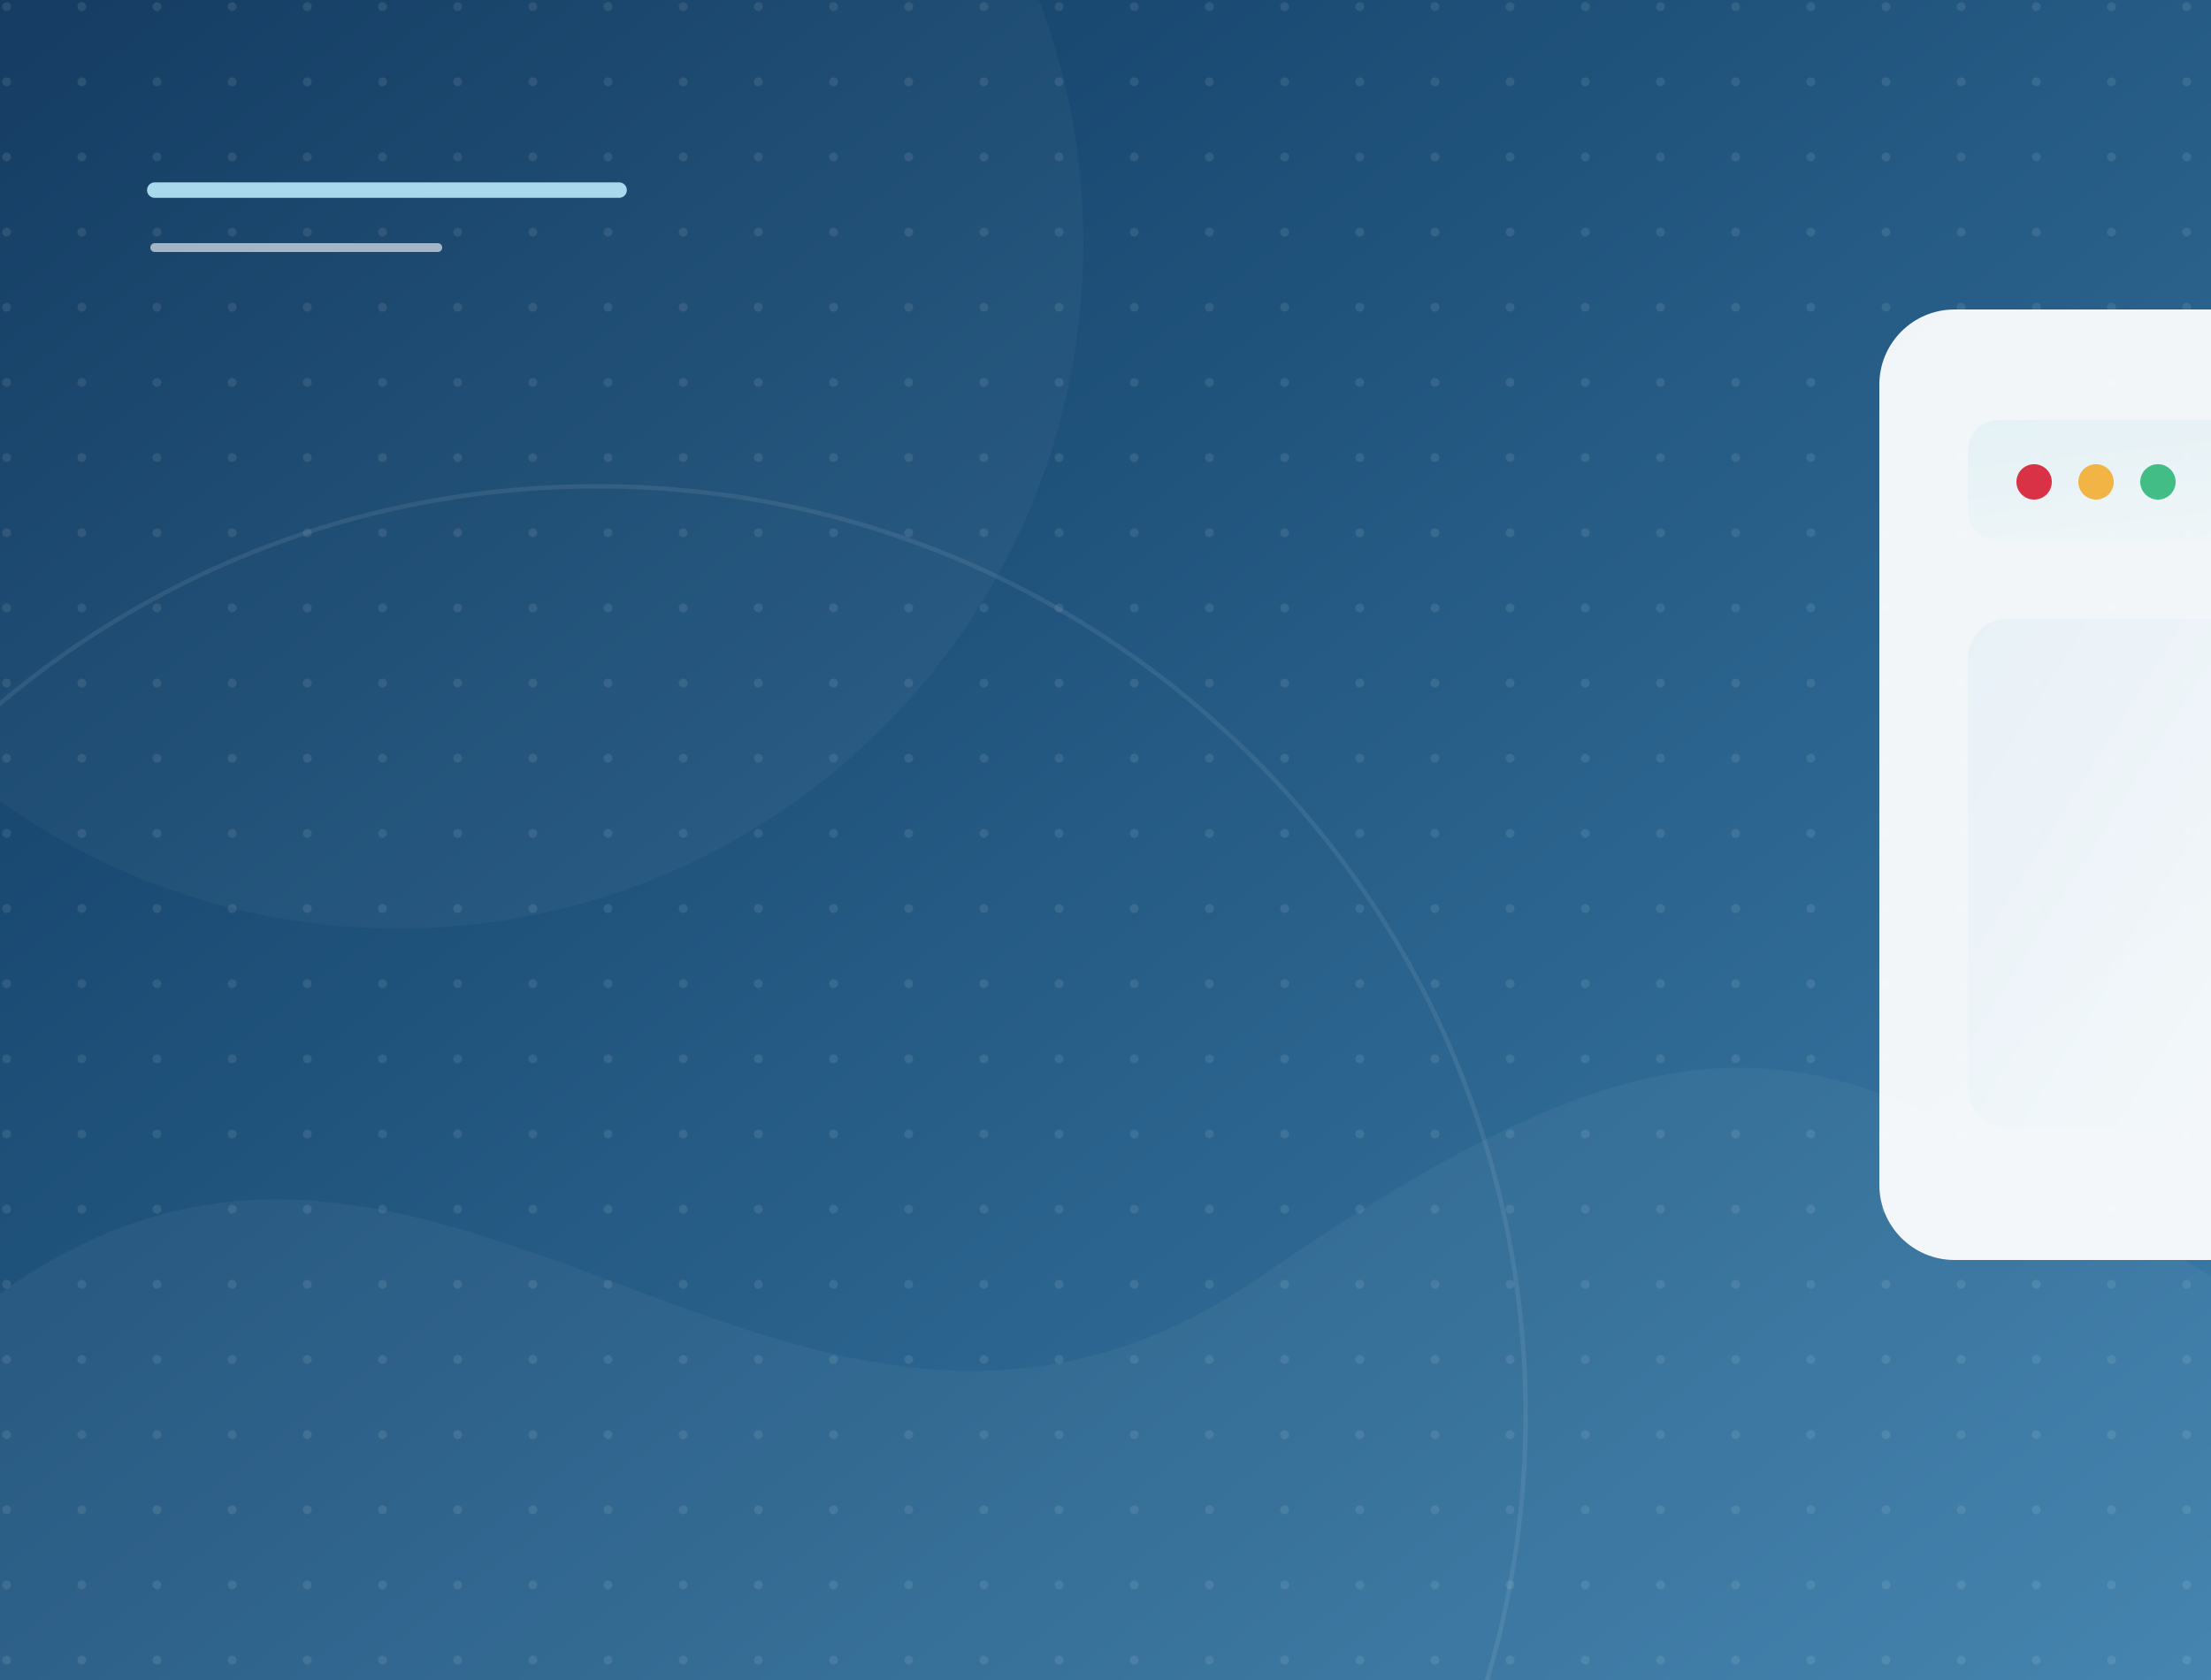
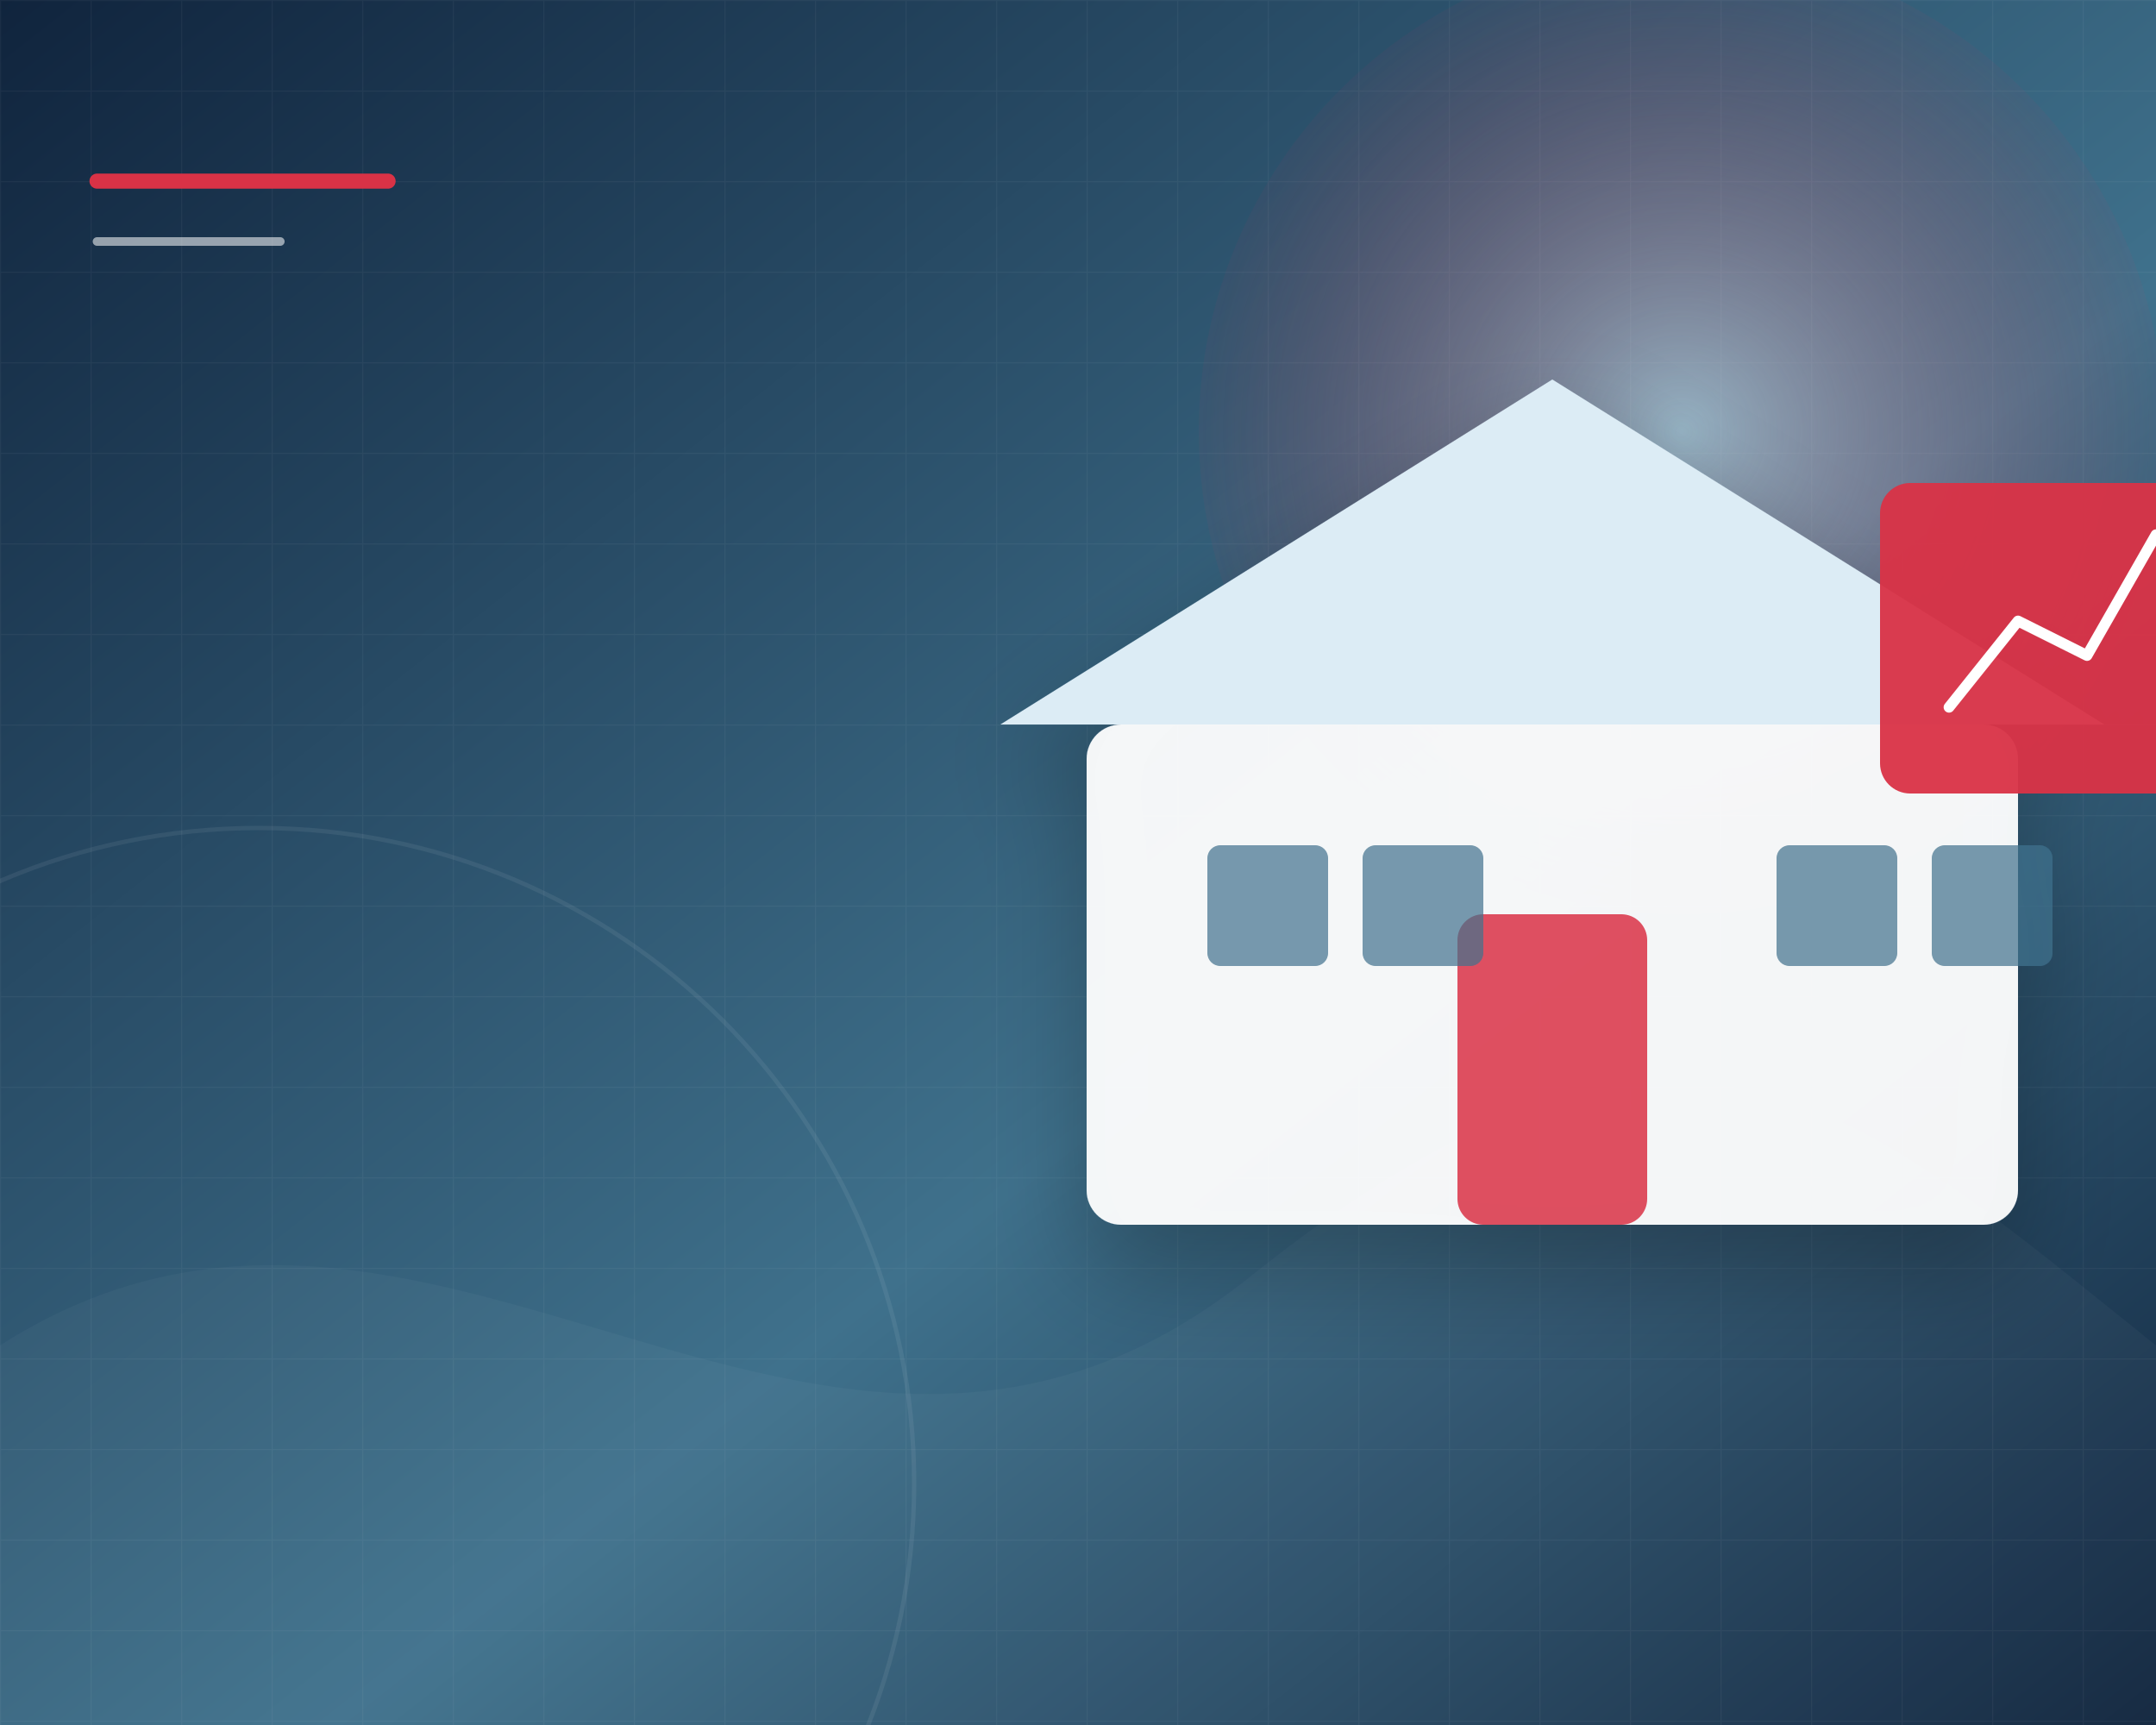
- <svg xmlns="http://www.w3.org/2000/svg" width="1000" height="760" viewBox="0 0 1000 760" role="img">
+ <svg xmlns="http://www.w3.org/2000/svg" width="1000" height="800" viewBox="0 0 1000 800" role="img" aria-labelledby="title-a9762165">
  <defs>
    <linearGradient id="bga9762165" x1="0" y1="0" x2="1" y2="1">
-       <stop stop-color="#0d365d" />
-       <stop offset="1" stop-color="#3d80ac" />
+       <stop stop-color="#10243d" />
+       <stop offset=".58" stop-color="#3f718c" />
+       <stop offset="1" stop-color="#10243d" />
    </linearGradient>
-     <linearGradient id="accent" x1="0" y1="0" x2="1" y2="1">
-       <stop stop-color="#a8d9ed" />
-       <stop offset="1" stop-color="#fff" />
+     <radialGradient id="glowa9762165" cx="50%" cy="50%" r="50%">
+       <stop stop-color="#dcecf5" stop-opacity=".92" />
+       <stop offset="1" stop-color="#d93246" stop-opacity=".08" />
+     </radialGradient>
+     <linearGradient id="glassa9762165" x1="0" y1="0" x2="1" y2="1">
+       <stop stop-color="#fff" stop-opacity=".36" />
+       <stop offset="1" stop-color="#fff" stop-opacity=".08" />
    </linearGradient>
-     <radialGradient id="warm">
-       <stop stop-color="#ffe9d0" />
-       <stop offset="1" stop-color="#f4a95d" />
-     </radialGradient>
-     <pattern id="dotsa9762165" width="34" height="34" patternUnits="userSpaceOnUse">
-       <circle cx="3" cy="3" r="2" fill="#fff" opacity=".09" />
+     <pattern id="grida9762165" width="42" height="42" patternUnits="userSpaceOnUse">
+       <path d="M42 0H0V42" fill="none" stroke="#fff" stroke-opacity=".045" />
    </pattern>
+     <filter id="shadowa9762165" x="-30%" y="-30%" width="160%" height="160%">
+       <feDropShadow dx="0" dy="22" stdDeviation="24" flood-color="#000" flood-opacity=".28" />
+     </filter>
  </defs>
-   <rect width="1000" height="760" fill="url(#bga9762165)" />
-   <rect width="1000" height="760" fill="url(#dotsa9762165)" />
-   <circle cx="180" cy="110" r="310" fill="#fff" opacity=".035" />
-   <circle cx="270" cy="640" r="420" fill="none" stroke="#fff" stroke-width="2" opacity=".08" />
-   <path d="M0 585.2C200.0 440.8 360.0 722.0 570.0 577.6S830.0 471.2 1000 577.6V760H0Z" fill="#fff" opacity=".04" />
-   <rect x="850" y="140" width="570" height="430" rx="34" fill="#fff" opacity=".94" />
-   <rect x="890" y="190" width="490" height="55" rx="14" fill="url(#accent)" opacity=".18" />
-   <rect x="890" y="280" width="145" height="230" rx="18" fill="url(#accent)" opacity=".15" />
-   <rect x="1065" y="280" width="315" height="100" rx="18" fill="url(#accent)" opacity=".12" />
-   <rect x="1065" y="410" width="145" height="100" rx="18" fill="url(#accent)" opacity=".45" />
-   <rect x="1235" y="410" width="145" height="100" rx="18" fill="url(#accent)" opacity=".22" />
-   <circle cx="920" cy="218" r="8" fill="#d93246" />
-   <circle cx="948" cy="218" r="8" fill="#f1b445" />
-   <circle cx="976" cy="218" r="8" fill="#43bd86" />
-   <path d="M70 86h210" stroke="#a8d9ed" stroke-width="7" stroke-linecap="round" />
-   <path d="M70 112h128" stroke="#fff" stroke-width="4" stroke-linecap="round" opacity=".6" />
+   <rect width="1000" height="800" fill="url(#bga9762165)" />
+   <rect width="1000" height="800" fill="url(#grida9762165)" />
+   <circle cx="780" cy="200" r="224" fill="url(#glowa9762165)" opacity=".62" />
+   <circle cx="120" cy="688" r="304" fill="none" stroke="#fff" stroke-opacity=".07" stroke-width="2" />
+   <path d="M0 624 C 200 496, 380 752, 580 592 S 860 512, 1000 624 V 800 H0Z" fill="#fff" opacity=".035" />
+   <path d="M45 84H180" stroke="#d93246" stroke-width="7" stroke-linecap="round" />
+   <path d="M45 112H130" stroke="#fff" stroke-opacity=".55" stroke-width="4" stroke-linecap="round" />
+   <g filter="url(#shadowa9762165)">
+     <path d="M464 336L720 176L976 336Z" fill="#dcecf5" />
+     <rect x="504" y="336" width="432" height="232" rx="16" fill="#fff" opacity=".94" />
+     <rect x="676" y="424" width="88" height="144" rx="12" fill="#d93246" opacity=".85" />
+     <rect x="560" y="392" width="56" height="56" rx="6" fill="#3f718c" opacity=".7" />
+     <rect x="632" y="392" width="56" height="56" rx="6" fill="#3f718c" opacity=".7" />
+     <rect x="824" y="392" width="56" height="56" rx="6" fill="#3f718c" opacity=".7" />
+     <rect x="896" y="392" width="56" height="56" rx="6" fill="#3f718c" opacity=".7" />
+   </g>
+   <g transform="translate(872 224)">
+     <rect width="160" height="144" rx="14" fill="#d93246" opacity=".95" />
+     <path d="M32 104l32-40l32 16l32-56" fill="none" stroke="#fff" stroke-width="5" stroke-linecap="round" stroke-linejoin="round" />
+   </g>
</svg>
